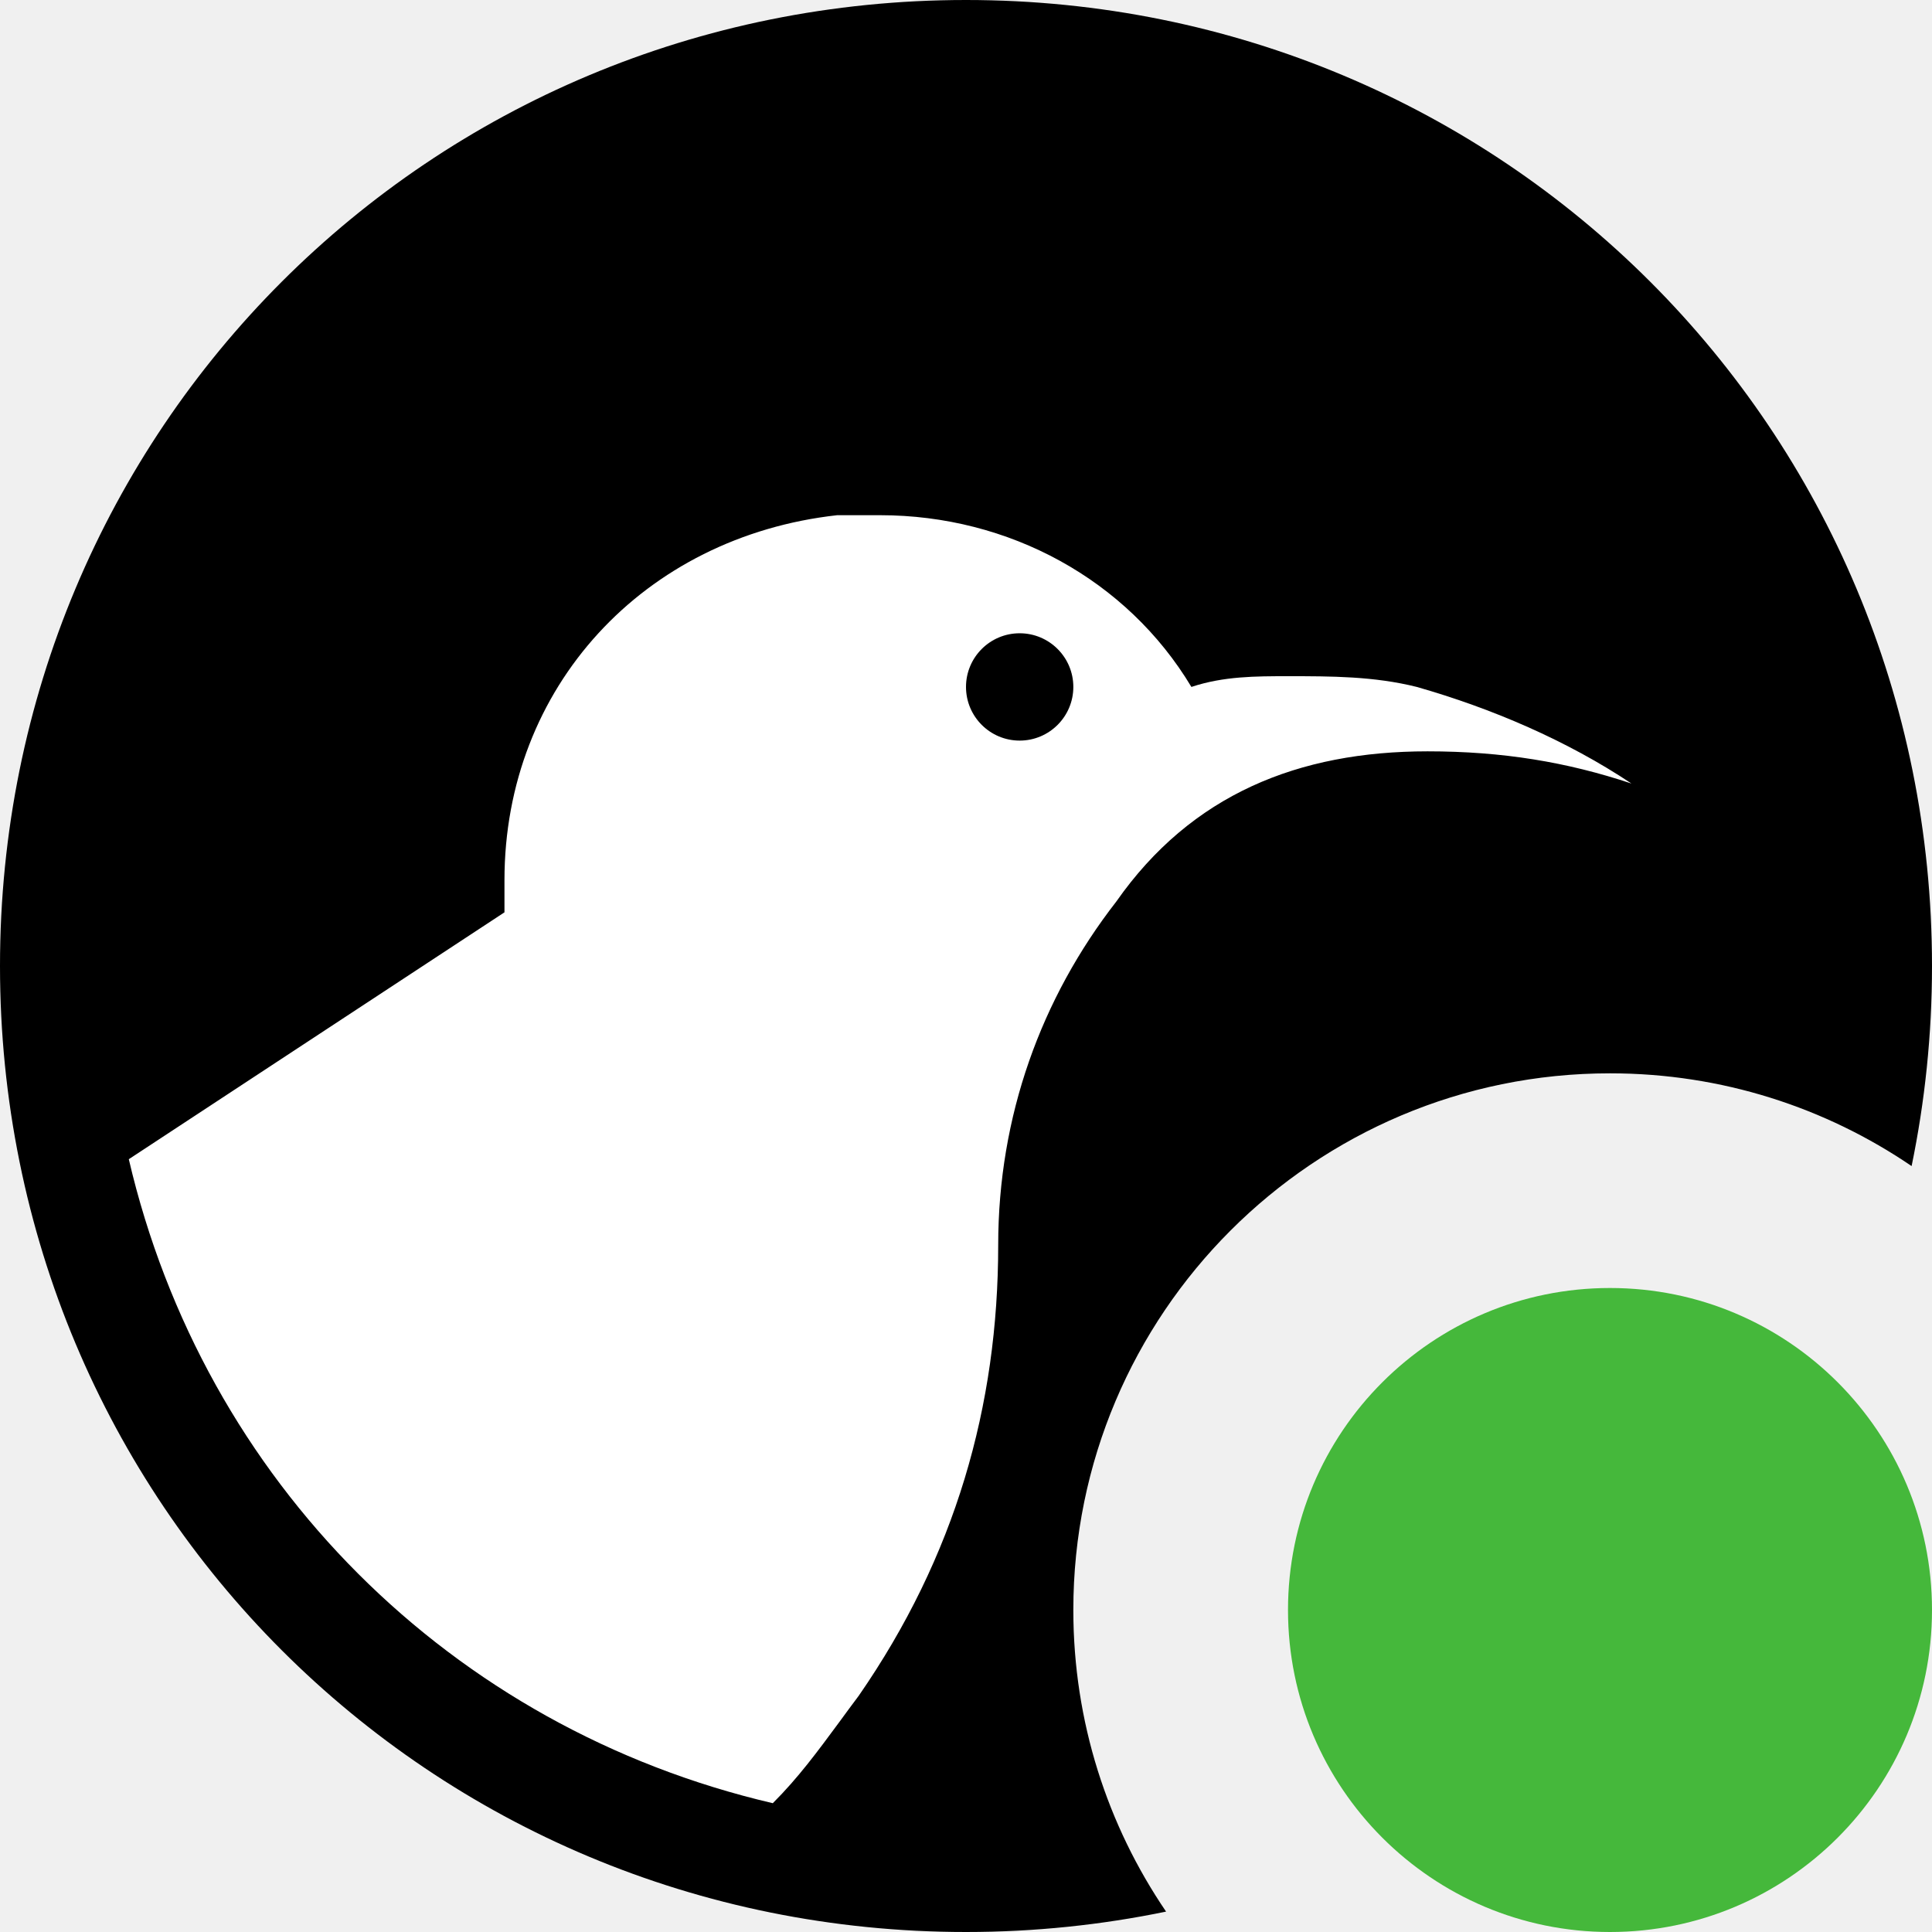
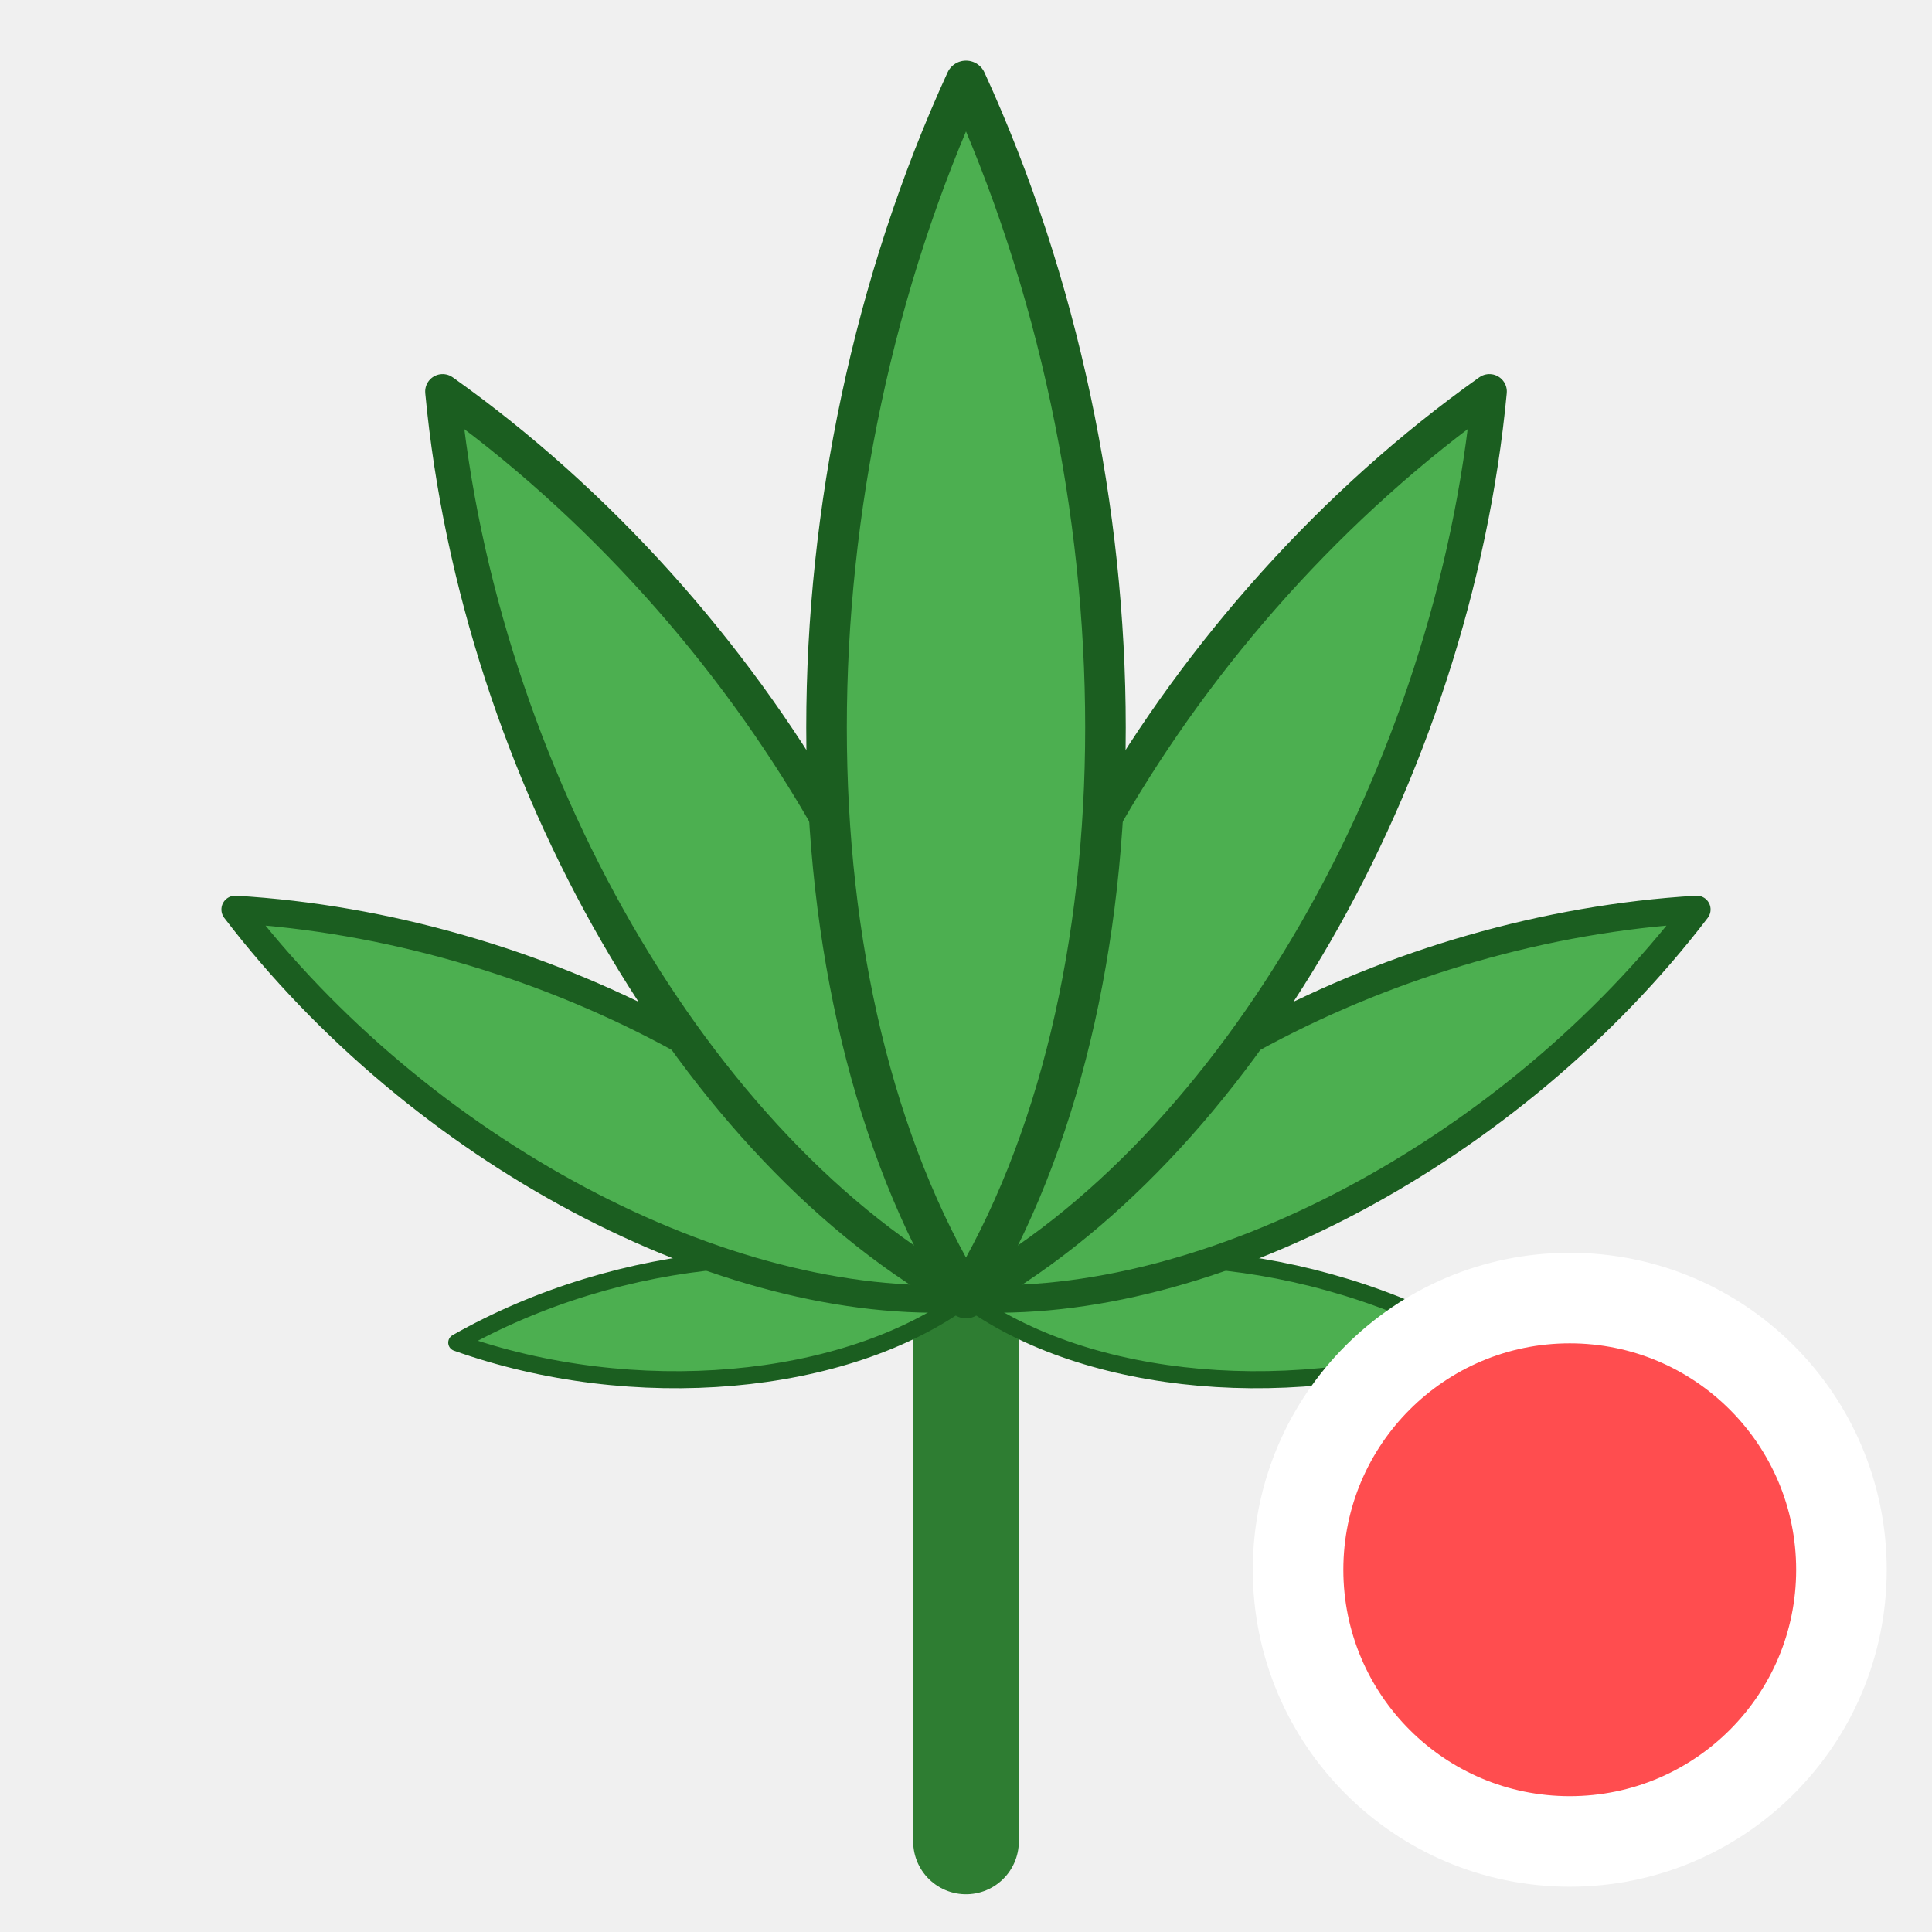
- <svg xmlns="http://www.w3.org/2000/svg" width="18" height="18" viewBox="0 0 18 18" fill="none">
-   <g clip-path="url(#clip0_2707_1961)">
-     <path d="M10.587 17.352C10.073 17.449 9.542 17.5 9 17.5C4.306 17.5 0.5 13.694 0.5 9C0.5 4.306 4.306 0.5 9 0.5C13.694 0.5 17.5 4.306 17.5 9C17.5 9.542 17.449 10.073 17.352 10.587C16.651 10.212 15.85 10 15 10C12.239 10 10 12.239 10 15C10 15.85 10.212 16.651 10.587 17.352Z" fill="white" />
-     <path d="M10 6.4C10 6.676 9.776 6.9 9.5 6.9C9.224 6.9 9 6.676 9 6.4C9 6.124 9.224 5.9 9.5 5.9C9.776 5.9 10 6.124 10 6.4Z" fill="black" />
-     <path fill-rule="evenodd" clip-rule="evenodd" d="M9 0C4 0 0 4 0 9C0 14 4 18 9 18C9.64 18 10.263 17.934 10.864 17.81C10.319 17.009 10 16.042 10 15C10 12.239 12.239 10 15 10C16.042 10 17.009 10.319 17.81 10.864C17.934 10.263 18 9.64 18 9C18 4 14 0 9 0ZM1.2 10.8L4.7 8.5V8.2C4.7 6.4 6 5 7.8 4.8H8.2C9.4 4.8 10.5 5.4 11.1 6.4C11.4 6.3 11.7 6.3 12 6.3C12.4 6.3 12.8 6.3 13.2 6.4C13.9 6.6 14.6 6.9 15.2 7.3C14.6 7.1 14 7 13.3 7C12.1 7 11.1 7.4 10.4 8.4C9.7 9.3 9.3 10.4 9.3 11.6C9.3 13.1 8.9 14.5 8 15.8C7.937 15.883 7.879 15.963 7.824 16.038C7.612 16.325 7.437 16.563 7.2 16.8C4.2 16.1 1.9 13.8 1.2 10.8Z" fill="black" />
-     <path d="M18 15C18 16.657 16.657 18 15 18C13.343 18 12 16.657 12 15C12 13.343 13.343 12 15 12C16.657 12 18 13.343 18 15Z" fill="#45B83B" />
+ <svg xmlns="http://www.w3.org/2000/svg" width="64" height="64" viewBox="0 0 64 64">
+   <path d="M32 43V61" stroke="#2E7D32" stroke-width="3.5" stroke-linecap="round" />
+   <g transform="translate(32 43) scale(1.12)" fill="#4CAF50" stroke="#1B5E20" stroke-width="1.2" stroke-linejoin="round">
+     <path d="M0 0C-5.5-9-5.5-24 0-36C5.5-24 5.5-9 0 0Z" transform="rotate(-95) scale(0.42)" />
+     <path d="M0 0C-5.5-9-5.5-24 0-36C5.5-24 5.5-9 0 0Z" transform="rotate(95) scale(0.42)" />
+     <path d="M0 0C-5.5-9-5.5-24 0-36C5.5-24 5.5-9 0 0Z" transform="rotate(-62) scale(0.68)" />
+     <path d="M0 0C-5.5-9-5.5-24 0-36C5.5-24 5.5-9 0 0Z" transform="rotate(62) scale(0.68)" />
+     <path d="M0 0C-5.5-9-5.5-24 0-36C5.5-24 5.5-9 0 0Z" transform="rotate(-30) scale(0.86)" />
+     <path d="M0 0C-5.5-9-5.5-24 0-36C5.5-24 5.5-9 0 0Z" transform="rotate(30) scale(0.86)" />
+     <path d="M0 0C-5.5-9-5.5-24 0-36C5.5-24 5.5-9 0 0Z" />
  </g>
-   <defs>
-     <clipPath id="clip0_2707_1961">
-       <rect width="18" height="18" fill="white" />
-     </clipPath>
-   </defs>
+   <circle cx="52" cy="52" r="9" fill="#FF4D4F" stroke="#FFFFFF" stroke-width="3" />
</svg>
